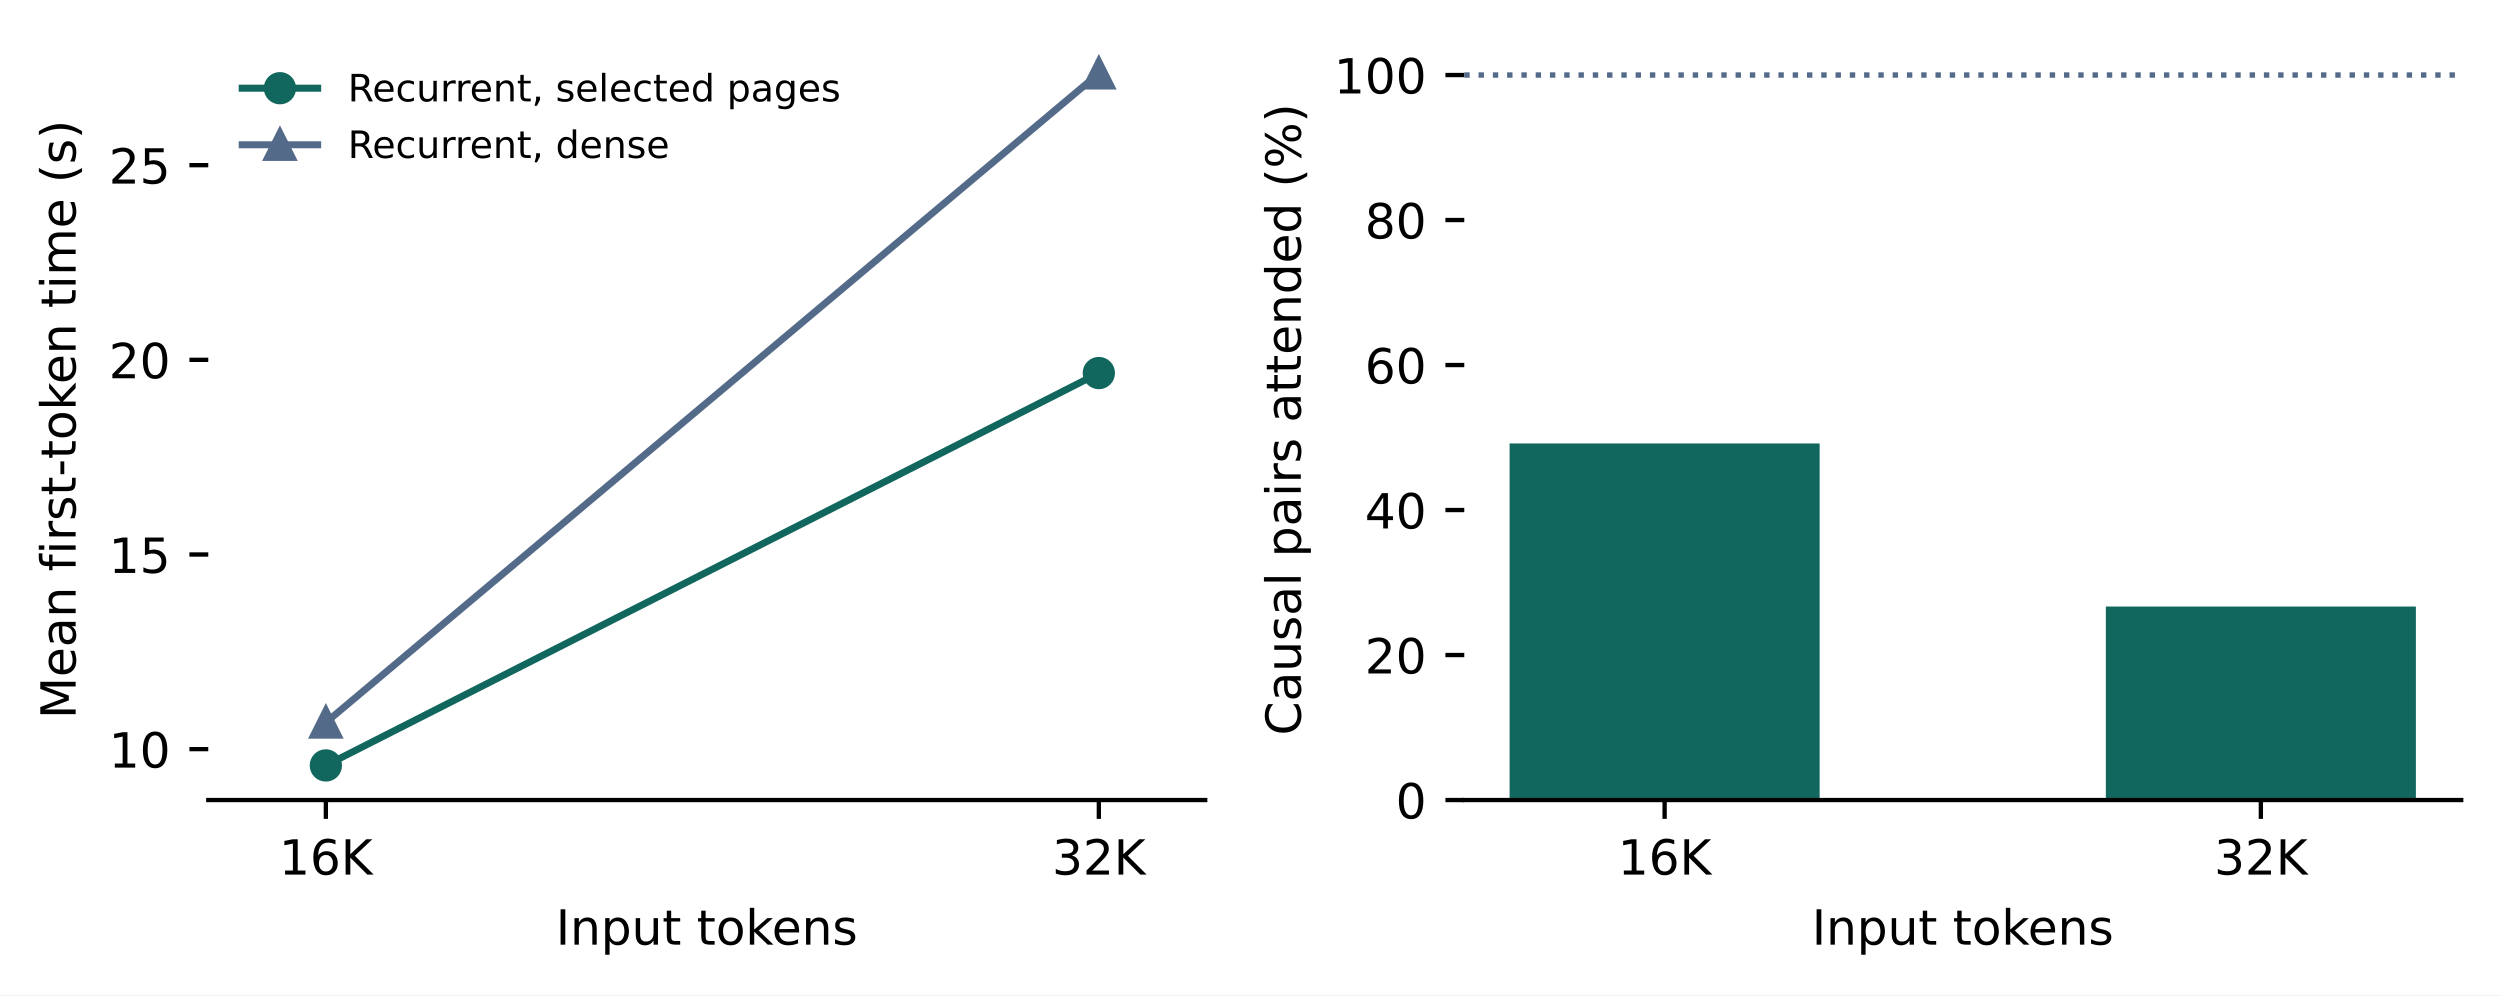
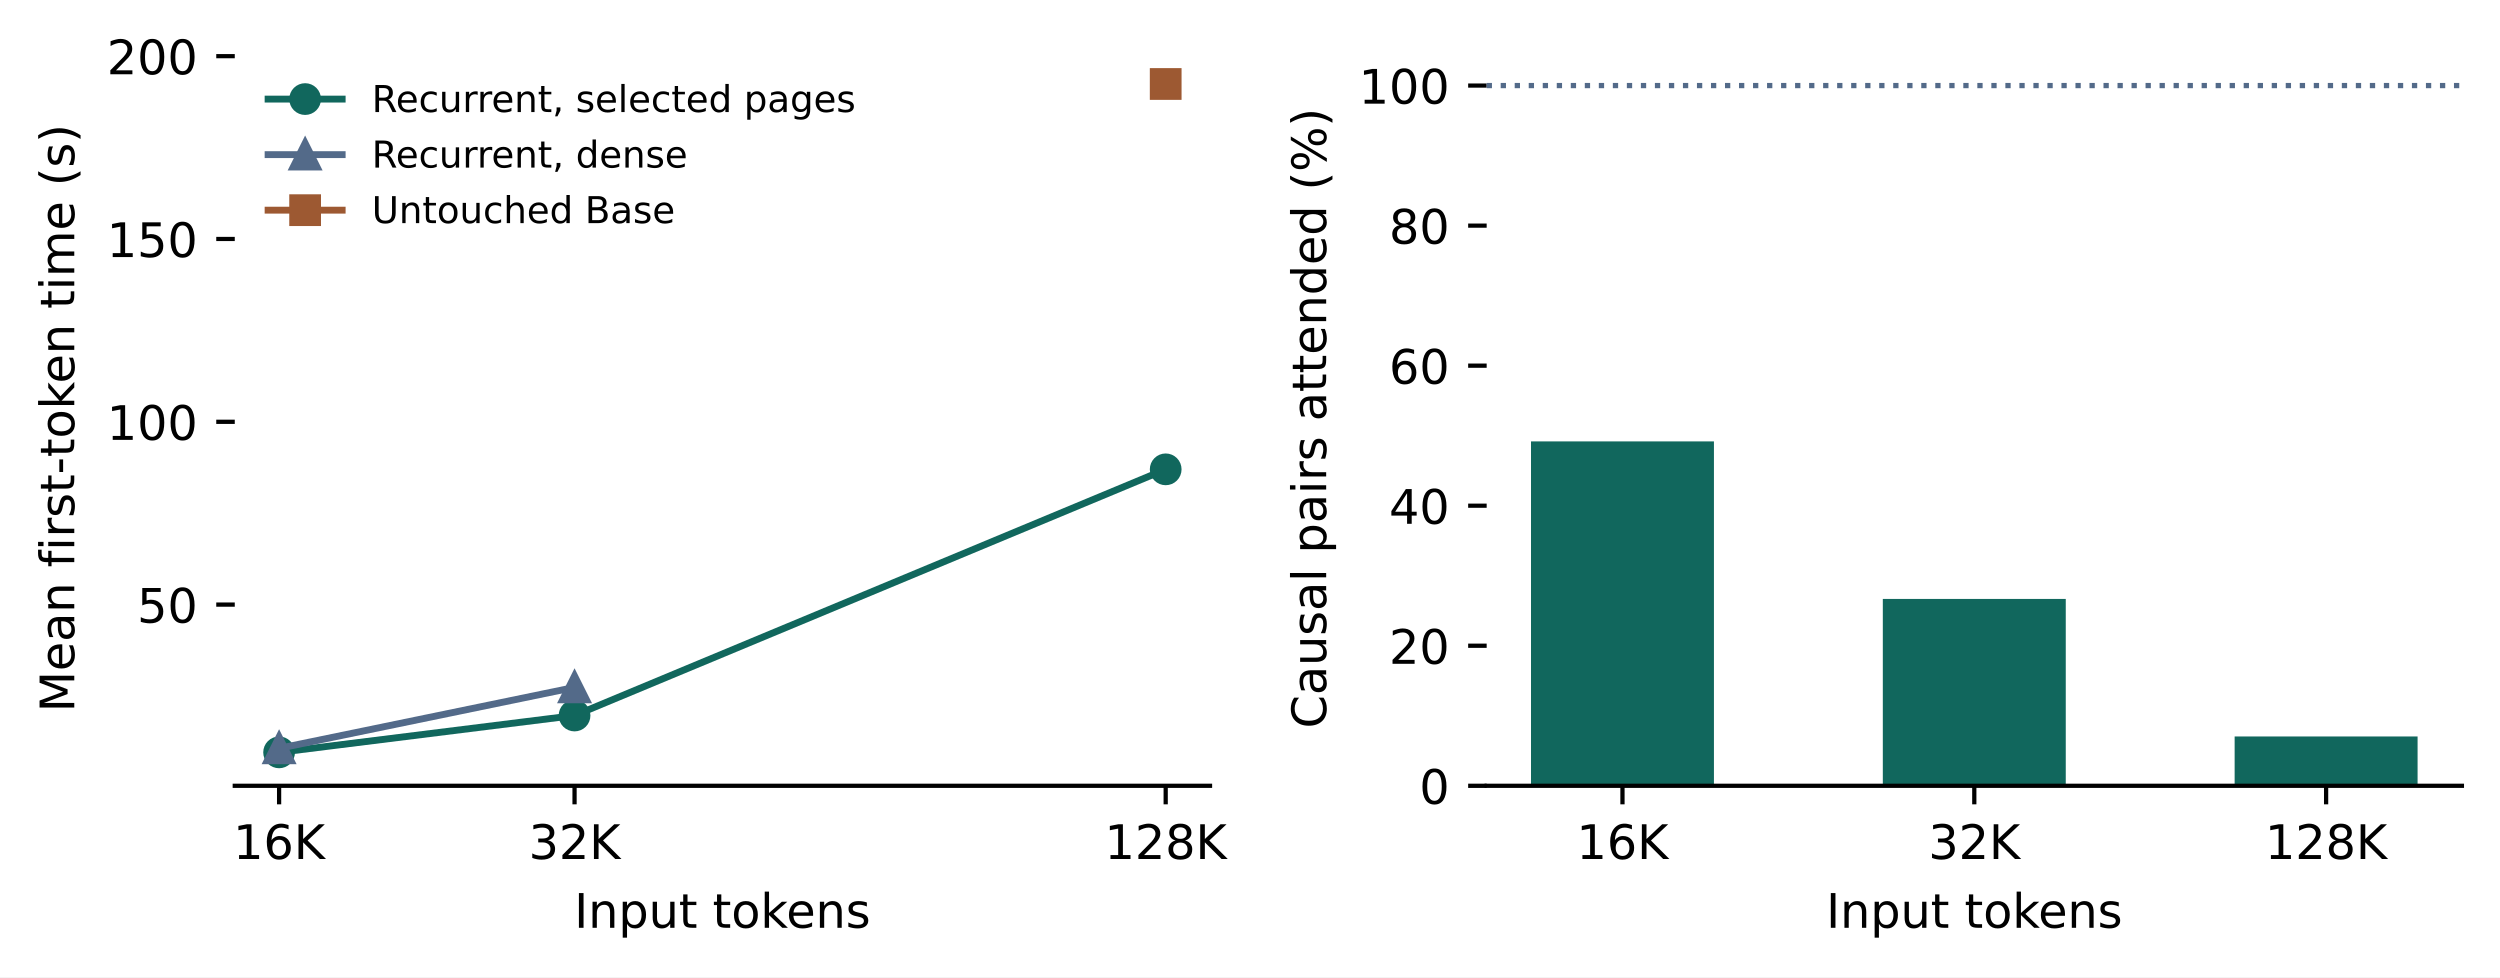
- <svg xmlns="http://www.w3.org/2000/svg" xmlns:xlink="http://www.w3.org/1999/xlink" width="463.971pt" height="184.679pt" viewBox="0 0 463.971 184.679" version="1.1">
+ <svg xmlns="http://www.w3.org/2000/svg" xmlns:xlink="http://www.w3.org/1999/xlink" width="472.577pt" height="184.739pt" viewBox="0 0 472.577 184.739" version="1.1">
  <defs>
    <style type="text/css">*{stroke-linejoin: round; stroke-linecap: butt}</style>
  </defs>
  <g id="figure_1">
    <g id="patch_1">
-       <path d="M 0 184.679  L 463.971 184.679  L 463.971 0  L 0 0  z " style="fill: #ffffff" />
+       <path d="M 0 184.739  L 472.577 184.739  L 472.577 0  L 0 0  z " style="fill: #ffffff" />
    </g>
    <g id="axes_1">
      <g id="patch_2">
-         <path d="M 38.653 148.478  L 223.671 148.478  L 223.671 7.2  L 38.653 7.2  z " style="fill: #ffffff" />
+         <path d="M 44.379 148.538  L 228.731 148.538  L 228.731 9.559  L 44.379 9.559  z " style="fill: #ffffff" />
      </g>
      <g id="matplotlib.axis_1">
        <g id="xtick_1">
          <g id="line2d_1">
            <defs>
              <path id="m80cf2e9eaa" d="M 0 0  L 0 3.5  " style="stroke: #000000; stroke-width: 0.8" />
            </defs>
            <g>
-               <use xlink:href="#m80cf2e9eaa" x="60.475" y="148.478" style="stroke: #000000; stroke-width: 0.8" />
+               <use xlink:href="#m80cf2e9eaa" x="52.759" y="148.538" style="stroke: #000000; stroke-width: 0.8" />
            </g>
          </g>
          <g id="text_1">
-             <text style="font-size: 9px; font-family: 'DejaVu Sans'; text-anchor: middle" x="60.475" y="162.316" transform="rotate(-0 60.4752 162.3158)">16K</text>
+             <text style="font-size: 9px; font-family: 'DejaVu Sans'; text-anchor: middle" x="52.759" y="162.376" transform="rotate(-0 52.75906 162.3763)">16K</text>
          </g>
        </g>
        <g id="xtick_2">
          <g id="line2d_2">
            <g>
-               <use xlink:href="#m80cf2e9eaa" x="203.931" y="148.478" style="stroke: #000000; stroke-width: 0.8" />
+               <use xlink:href="#m80cf2e9eaa" x="108.607" y="148.538" style="stroke: #000000; stroke-width: 0.8" />
            </g>
          </g>
          <g id="text_2">
-             <text style="font-size: 9px; font-family: 'DejaVu Sans'; text-anchor: middle" x="203.931" y="162.316" transform="rotate(-0 203.9307 162.3158)">32K</text>
-           </g>
-         </g>
-         <g id="text_3">
-           <text style="font-size: 9px; font-family: 'DejaVu Sans'; text-anchor: middle" x="131.162" y="175.316" transform="rotate(-0 131.1621 175.3165)">Input tokens</text>
+             <text style="font-size: 9px; font-family: 'DejaVu Sans'; text-anchor: middle" x="108.607" y="162.376" transform="rotate(-0 108.6073 162.3763)">32K</text>
+           </g>
+         </g>
+         <g id="xtick_3">
+           <g id="line2d_3">
+             <g>
+               <use xlink:href="#m80cf2e9eaa" x="220.351" y="148.538" style="stroke: #000000; stroke-width: 0.8" />
+             </g>
+           </g>
+           <g id="text_3">
+             <text style="font-size: 9px; font-family: 'DejaVu Sans'; text-anchor: middle" x="220.351" y="162.376" transform="rotate(-0 220.3511 162.3763)">128K</text>
+           </g>
+         </g>
+         <g id="text_4">
+           <text style="font-size: 9px; font-family: 'DejaVu Sans'; text-anchor: middle" x="136.555" y="175.377" transform="rotate(-0 136.5551 175.377)">Input tokens</text>
        </g>
      </g>
      <g id="matplotlib.axis_2">
        <g id="ytick_1">
-           <g id="line2d_3">
+           <g id="line2d_4">
            <defs>
              <path id="m7516edb244" d="M 0 0  L -3.5 0  " style="stroke: #000000; stroke-width: 0.8" />
            </defs>
            <g>
-               <use xlink:href="#m7516edb244" x="38.653" y="139.032" style="stroke: #000000; stroke-width: 0.8" />
-             </g>
-           </g>
-           <g id="text_4">
-             <text style="font-size: 9px; font-family: 'DejaVu Sans'; text-anchor: end" x="31.653" y="142.451" transform="rotate(-0 31.6532 142.4511)">10</text>
+               <use xlink:href="#m7516edb244" x="44.379" y="114.287" style="stroke: #000000; stroke-width: 0.8" />
+             </g>
+           </g>
+           <g id="text_5">
+             <text style="font-size: 9px; font-family: 'DejaVu Sans'; text-anchor: end" x="37.379" y="117.706" transform="rotate(-0 37.37945 117.706)">50</text>
          </g>
        </g>
        <g id="ytick_2">
-           <g id="line2d_4">
-             <g>
-               <use xlink:href="#m7516edb244" x="38.653" y="102.907" style="stroke: #000000; stroke-width: 0.8" />
-             </g>
-           </g>
-           <g id="text_5">
-             <text style="font-size: 9px; font-family: 'DejaVu Sans'; text-anchor: end" x="31.653" y="106.326" transform="rotate(-0 31.6532 106.3256)">15</text>
+           <g id="line2d_5">
+             <g>
+               <use xlink:href="#m7516edb244" x="44.379" y="79.731" style="stroke: #000000; stroke-width: 0.8" />
+             </g>
+           </g>
+           <g id="text_6">
+             <text style="font-size: 9px; font-family: 'DejaVu Sans'; text-anchor: end" x="37.379" y="83.15" transform="rotate(-0 37.37945 83.14998)">100</text>
          </g>
        </g>
        <g id="ytick_3">
-           <g id="line2d_5">
-             <g>
-               <use xlink:href="#m7516edb244" x="38.653" y="66.781" style="stroke: #000000; stroke-width: 0.8" />
-             </g>
-           </g>
-           <g id="text_6">
-             <text style="font-size: 9px; font-family: 'DejaVu Sans'; text-anchor: end" x="31.653" y="70.2" transform="rotate(-0 31.6532 70.20008)">20</text>
+           <g id="line2d_6">
+             <g>
+               <use xlink:href="#m7516edb244" x="44.379" y="45.175" style="stroke: #000000; stroke-width: 0.8" />
+             </g>
+           </g>
+           <g id="text_7">
+             <text style="font-size: 9px; font-family: 'DejaVu Sans'; text-anchor: end" x="37.379" y="48.594" transform="rotate(-0 37.37945 48.59393)">150</text>
          </g>
        </g>
        <g id="ytick_4">
-           <g id="line2d_6">
-             <g>
-               <use xlink:href="#m7516edb244" x="38.653" y="30.656" style="stroke: #000000; stroke-width: 0.8" />
-             </g>
-           </g>
-           <g id="text_7">
-             <text style="font-size: 9px; font-family: 'DejaVu Sans'; text-anchor: end" x="31.653" y="34.075" transform="rotate(-0 31.6532 34.07458)">25</text>
-           </g>
-         </g>
-         <g id="text_8">
-           <text style="font-size: 9px; font-family: 'DejaVu Sans'; text-anchor: middle" x="14.039" y="77.839" transform="rotate(-90 14.03859 77.83894)">Mean first-token time (s)</text>
-         </g>
-       </g>
-       <g id="line2d_7">
-         <path d="M 60.475 142.056  L 203.931 69.234  " clip-path="url(#p79e199108e)" style="fill: none; stroke: #11675d; stroke-width: 1.3; stroke-linecap: square" />
+           <g id="line2d_7">
+             <g>
+               <use xlink:href="#m7516edb244" x="44.379" y="10.619" style="stroke: #000000; stroke-width: 0.8" />
+             </g>
+           </g>
+           <g id="text_8">
+             <text style="font-size: 9px; font-family: 'DejaVu Sans'; text-anchor: end" x="37.379" y="14.038" transform="rotate(-0 37.37945 14.03789)">200</text>
+           </g>
+         </g>
+         <g id="text_9">
+           <text style="font-size: 9px; font-family: 'DejaVu Sans'; text-anchor: middle" x="14.039" y="79.049" transform="rotate(-90 14.03859 79.04889)">Mean first-token time (s)</text>
+         </g>
+       </g>
+       <g id="line2d_8">
+         <path d="M 52.759 142.221  L 108.607 135.255  L 220.351 88.719  " clip-path="url(#p952eaaa02e)" style="fill: none; stroke: #11675d; stroke-width: 1.3; stroke-linecap: square" />
        <defs>
          <path id="m02ac84ce61" d="M 0 2.5  C 0.663 2.5 1.299 2.237 1.768 1.768  C 2.237 1.299 2.5 0.663 2.5 0  C 2.5 -0.663 2.237 -1.299 1.768 -1.768  C 1.299 -2.237 0.663 -2.5 0 -2.5  C -0.663 -2.5 -1.299 -2.237 -1.768 -1.768  C -2.237 -1.299 -2.5 -0.663 -2.5 0  C -2.5 0.663 -2.237 1.299 -1.768 1.768  C -1.299 2.237 -0.663 2.5 0 2.5  z " style="stroke: #11675d" />
        </defs>
-         <g clip-path="url(#p79e199108e)">
-           <use xlink:href="#m02ac84ce61" x="60.475" y="142.056" style="fill: #11675d; stroke: #11675d" />
-           <use xlink:href="#m02ac84ce61" x="203.931" y="69.234" style="fill: #11675d; stroke: #11675d" />
-         </g>
-       </g>
-       <g id="line2d_8">
-         <path d="M 60.475 134.084  L 203.931 13.622  " clip-path="url(#p79e199108e)" style="fill: none; stroke: #536a89; stroke-width: 1.3; stroke-linecap: square" />
+         <g clip-path="url(#p952eaaa02e)">
+           <use xlink:href="#m02ac84ce61" x="52.759" y="142.221" style="fill: #11675d; stroke: #11675d" />
+           <use xlink:href="#m02ac84ce61" x="108.607" y="135.255" style="fill: #11675d; stroke: #11675d" />
+           <use xlink:href="#m02ac84ce61" x="220.351" y="88.719" style="fill: #11675d; stroke: #11675d" />
+         </g>
+       </g>
+       <g id="line2d_9">
+         <path d="M 52.759 141.459  L 108.607 129.936  " clip-path="url(#p952eaaa02e)" style="fill: none; stroke: #536a89; stroke-width: 1.3; stroke-linecap: square" />
        <defs>
          <path id="me5562e3ddd" d="M 0 -2.5  L -2.5 2.5  L 2.5 2.5  z " style="stroke: #536a89; stroke-linejoin: miter" />
        </defs>
-         <g clip-path="url(#p79e199108e)">
-           <use xlink:href="#me5562e3ddd" x="60.475" y="134.084" style="fill: #536a89; stroke: #536a89; stroke-linejoin: miter" />
-           <use xlink:href="#me5562e3ddd" x="203.931" y="13.622" style="fill: #536a89; stroke: #536a89; stroke-linejoin: miter" />
+         <g clip-path="url(#p952eaaa02e)">
+           <use xlink:href="#me5562e3ddd" x="52.759" y="141.459" style="fill: #536a89; stroke: #536a89; stroke-linejoin: miter" />
+           <use xlink:href="#me5562e3ddd" x="108.607" y="129.936" style="fill: #536a89; stroke: #536a89; stroke-linejoin: miter" />
+         </g>
+       </g>
+       <g id="line2d_10">
+         <path d="M 220.351 15.877  " clip-path="url(#p952eaaa02e)" style="fill: none; stroke: #9d5932; stroke-width: 1.3; stroke-linecap: square" />
+         <defs>
+           <path id="m67457cc70b" d="M -2.5 2.5  L 2.5 2.5  L 2.5 -2.5  L -2.5 -2.5  z " style="stroke: #9d5932; stroke-linejoin: miter" />
+         </defs>
+         <g clip-path="url(#p952eaaa02e)">
+           <use xlink:href="#m67457cc70b" x="220.351" y="15.877" style="fill: #9d5932; stroke: #9d5932; stroke-linejoin: miter" />
        </g>
      </g>
      <g id="patch_3">
-         <path d="M 38.653 148.478  L 223.671 148.478  " style="fill: none; stroke: #000000; stroke-width: 0.8; stroke-linejoin: miter; stroke-linecap: square" />
+         <path d="M 44.379 148.538  L 228.731 148.538  " style="fill: none; stroke: #000000; stroke-width: 0.8; stroke-linejoin: miter; stroke-linecap: square" />
      </g>
      <g id="legend_1">
-         <g id="line2d_9">
-           <path d="M 44.953 16.369  L 51.953 16.369  L 58.953 16.369  " style="fill: none; stroke: #11675d; stroke-width: 1.3; stroke-linecap: square" />
+         <g id="line2d_11">
+           <path d="M 50.679 18.728  L 57.679 18.728  L 64.679 18.728  " style="fill: none; stroke: #11675d; stroke-width: 1.3; stroke-linecap: square" />
          <g>
-             <use xlink:href="#m02ac84ce61" x="51.953" y="16.369" style="fill: #11675d; stroke: #11675d" />
-           </g>
-         </g>
-         <g id="text_9">
-           <text style="font-size: 7px; font-family: 'DejaVu Sans'; text-anchor: start" x="64.553" y="18.819" transform="rotate(-0 64.5532 18.81891)">Recurrent, selected pages</text>
-         </g>
-         <g id="line2d_10">
-           <path d="M 44.953 26.869  L 51.953 26.869  L 58.953 26.869  " style="fill: none; stroke: #536a89; stroke-width: 1.3; stroke-linecap: square" />
+             <use xlink:href="#m02ac84ce61" x="57.679" y="18.728" style="fill: #11675d; stroke: #11675d" />
+           </g>
+         </g>
+         <g id="text_10">
+           <text style="font-size: 7px; font-family: 'DejaVu Sans'; text-anchor: start" x="70.279" y="21.178" transform="rotate(-0 70.27945 21.17829)">Recurrent, selected pages</text>
+         </g>
+         <g id="line2d_12">
+           <path d="M 50.679 29.229  L 57.679 29.229  L 64.679 29.229  " style="fill: none; stroke: #536a89; stroke-width: 1.3; stroke-linecap: square" />
          <g>
-             <use xlink:href="#me5562e3ddd" x="51.953" y="26.869" style="fill: #536a89; stroke: #536a89; stroke-linejoin: miter" />
-           </g>
-         </g>
-         <g id="text_10">
-           <text style="font-size: 7px; font-family: 'DejaVu Sans'; text-anchor: start" x="64.553" y="29.319" transform="rotate(-0 64.5532 29.31945)">Recurrent, dense</text>
+             <use xlink:href="#me5562e3ddd" x="57.679" y="29.229" style="fill: #536a89; stroke: #536a89; stroke-linejoin: miter" />
+           </g>
+         </g>
+         <g id="text_11">
+           <text style="font-size: 7px; font-family: 'DejaVu Sans'; text-anchor: start" x="70.279" y="31.679" transform="rotate(-0 70.27945 31.67884)">Recurrent, dense</text>
+         </g>
+         <g id="line2d_13">
+           <path d="M 50.679 39.729  L 57.679 39.729  L 64.679 39.729  " style="fill: none; stroke: #9d5932; stroke-width: 1.3; stroke-linecap: square" />
+           <g>
+             <use xlink:href="#m67457cc70b" x="57.679" y="39.729" style="fill: #9d5932; stroke: #9d5932; stroke-linejoin: miter" />
+           </g>
+         </g>
+         <g id="text_12">
+           <text style="font-size: 7px; font-family: 'DejaVu Sans'; text-anchor: start" x="70.279" y="42.179" transform="rotate(-0 70.27945 42.17939)">Untouched Base</text>
        </g>
      </g>
    </g>
    <g id="axes_2">
      <g id="patch_4">
-         <path d="M 271.753 148.478  L 456.771 148.478  L 456.771 7.2  L 271.753 7.2  z " style="fill: #ffffff" />
+         <path d="M 281.026 148.538  L 465.377 148.538  L 465.377 9.559  L 281.026 9.559  z " style="fill: #ffffff" />
      </g>
      <g id="patch_5">
-         <path d="M 280.163 148.478  L 337.705 148.478  L 337.705 82.301  L 280.163 82.301  z " clip-path="url(#p665071ead6)" style="fill: #11675d" />
+         <path d="M 289.406 148.538  L 323.988 148.538  L 323.988 83.438  L 289.406 83.438  z " clip-path="url(#pe205cf3f99)" style="fill: #11675d" />
      </g>
      <g id="patch_6">
-         <path d="M 390.82 148.478  L 448.361 148.478  L 448.361 112.571  L 390.82 112.571  z " clip-path="url(#p665071ead6)" style="fill: #11675d" />
+         <path d="M 355.91 148.538  L 390.493 148.538  L 390.493 113.215  L 355.91 113.215  z " clip-path="url(#pe205cf3f99)" style="fill: #11675d" />
+       </g>
+       <g id="patch_7">
+         <path d="M 422.415 148.538  L 456.998 148.538  L 456.998 139.213  L 422.415 139.213  z " clip-path="url(#pe205cf3f99)" style="fill: #11675d" />
      </g>
      <g id="matplotlib.axis_3">
-         <g id="xtick_3">
-           <g id="line2d_11">
-             <g>
-               <use xlink:href="#m80cf2e9eaa" x="308.934" y="148.478" style="stroke: #000000; stroke-width: 0.8" />
-             </g>
-           </g>
-           <g id="text_11">
-             <text style="font-size: 9px; font-family: 'DejaVu Sans'; text-anchor: middle" x="308.934" y="162.316" transform="rotate(-0 308.9338 162.3158)">16K</text>
-           </g>
-         </g>
        <g id="xtick_4">
-           <g id="line2d_12">
-             <g>
-               <use xlink:href="#m80cf2e9eaa" x="419.59" y="148.478" style="stroke: #000000; stroke-width: 0.8" />
-             </g>
-           </g>
-           <g id="text_12">
-             <text style="font-size: 9px; font-family: 'DejaVu Sans'; text-anchor: middle" x="419.59" y="162.316" transform="rotate(-0 419.5905 162.3158)">32K</text>
-           </g>
-         </g>
-         <g id="text_13">
-           <text style="font-size: 9px; font-family: 'DejaVu Sans'; text-anchor: middle" x="364.262" y="175.316" transform="rotate(-0 364.2621 175.3165)">Input tokens</text>
+           <g id="line2d_14">
+             <g>
+               <use xlink:href="#m80cf2e9eaa" x="306.697" y="148.538" style="stroke: #000000; stroke-width: 0.8" />
+             </g>
+           </g>
+           <g id="text_13">
+             <text style="font-size: 9px; font-family: 'DejaVu Sans'; text-anchor: middle" x="306.697" y="162.376" transform="rotate(-0 306.6969 162.3763)">16K</text>
+           </g>
+         </g>
+         <g id="xtick_5">
+           <g id="line2d_15">
+             <g>
+               <use xlink:href="#m80cf2e9eaa" x="373.202" y="148.538" style="stroke: #000000; stroke-width: 0.8" />
+             </g>
+           </g>
+           <g id="text_14">
+             <text style="font-size: 9px; font-family: 'DejaVu Sans'; text-anchor: middle" x="373.202" y="162.376" transform="rotate(-0 373.2017 162.3763)">32K</text>
+           </g>
+         </g>
+         <g id="xtick_6">
+           <g id="line2d_16">
+             <g>
+               <use xlink:href="#m80cf2e9eaa" x="439.706" y="148.538" style="stroke: #000000; stroke-width: 0.8" />
+             </g>
+           </g>
+           <g id="text_15">
+             <text style="font-size: 9px; font-family: 'DejaVu Sans'; text-anchor: middle" x="439.706" y="162.376" transform="rotate(-0 439.7065 162.3763)">128K</text>
+           </g>
+         </g>
+         <g id="text_16">
+           <text style="font-size: 9px; font-family: 'DejaVu Sans'; text-anchor: middle" x="373.202" y="175.377" transform="rotate(-0 373.2017 175.377)">Input tokens</text>
        </g>
      </g>
      <g id="matplotlib.axis_4">
        <g id="ytick_5">
-           <g id="line2d_13">
-             <g>
-               <use xlink:href="#m7516edb244" x="271.753" y="148.478" style="stroke: #000000; stroke-width: 0.8" />
-             </g>
-           </g>
-           <g id="text_14">
-             <text style="font-size: 9px; font-family: 'DejaVu Sans'; text-anchor: end" x="264.753" y="151.897" transform="rotate(-0 264.7532 151.8968)">0</text>
+           <g id="line2d_17">
+             <g>
+               <use xlink:href="#m7516edb244" x="281.026" y="148.538" style="stroke: #000000; stroke-width: 0.8" />
+             </g>
+           </g>
+           <g id="text_17">
+             <text style="font-size: 9px; font-family: 'DejaVu Sans'; text-anchor: end" x="274.026" y="151.957" transform="rotate(-0 274.0261 151.9573)">0</text>
          </g>
        </g>
        <g id="ytick_6">
-           <g id="line2d_14">
-             <g>
-               <use xlink:href="#m7516edb244" x="271.753" y="121.568" style="stroke: #000000; stroke-width: 0.8" />
-             </g>
-           </g>
-           <g id="text_15">
-             <text style="font-size: 9px; font-family: 'DejaVu Sans'; text-anchor: end" x="264.753" y="124.987" transform="rotate(-0 264.7532 124.9868)">20</text>
+           <g id="line2d_18">
+             <g>
+               <use xlink:href="#m7516edb244" x="281.026" y="122.066" style="stroke: #000000; stroke-width: 0.8" />
+             </g>
+           </g>
+           <g id="text_18">
+             <text style="font-size: 9px; font-family: 'DejaVu Sans'; text-anchor: end" x="274.026" y="125.485" transform="rotate(-0 274.0261 125.4852)">20</text>
          </g>
        </g>
        <g id="ytick_7">
-           <g id="line2d_15">
-             <g>
-               <use xlink:href="#m7516edb244" x="271.753" y="94.658" style="stroke: #000000; stroke-width: 0.8" />
-             </g>
-           </g>
-           <g id="text_16">
-             <text style="font-size: 9px; font-family: 'DejaVu Sans'; text-anchor: end" x="264.753" y="98.077" transform="rotate(-0 264.7532 98.07669)">40</text>
+           <g id="line2d_19">
+             <g>
+               <use xlink:href="#m7516edb244" x="281.026" y="95.594" style="stroke: #000000; stroke-width: 0.8" />
+             </g>
+           </g>
+           <g id="text_19">
+             <text style="font-size: 9px; font-family: 'DejaVu Sans'; text-anchor: end" x="274.026" y="99.013" transform="rotate(-0 274.0261 99.01296)">40</text>
          </g>
        </g>
        <g id="ytick_8">
-           <g id="line2d_16">
-             <g>
-               <use xlink:href="#m7516edb244" x="271.753" y="67.748" style="stroke: #000000; stroke-width: 0.8" />
-             </g>
-           </g>
-           <g id="text_17">
-             <text style="font-size: 9px; font-family: 'DejaVu Sans'; text-anchor: end" x="264.753" y="71.167" transform="rotate(-0 264.7532 71.16661)">60</text>
+           <g id="line2d_20">
+             <g>
+               <use xlink:href="#m7516edb244" x="281.026" y="69.122" style="stroke: #000000; stroke-width: 0.8" />
+             </g>
+           </g>
+           <g id="text_20">
+             <text style="font-size: 9px; font-family: 'DejaVu Sans'; text-anchor: end" x="274.026" y="72.541" transform="rotate(-0 274.0261 72.54077)">60</text>
          </g>
        </g>
        <g id="ytick_9">
-           <g id="line2d_17">
-             <g>
-               <use xlink:href="#m7516edb244" x="271.753" y="40.838" style="stroke: #000000; stroke-width: 0.8" />
-             </g>
-           </g>
-           <g id="text_18">
-             <text style="font-size: 9px; font-family: 'DejaVu Sans'; text-anchor: end" x="264.753" y="44.257" transform="rotate(-0 264.7532 44.25654)">80</text>
+           <g id="line2d_21">
+             <g>
+               <use xlink:href="#m7516edb244" x="281.026" y="42.65" style="stroke: #000000; stroke-width: 0.8" />
+             </g>
+           </g>
+           <g id="text_21">
+             <text style="font-size: 9px; font-family: 'DejaVu Sans'; text-anchor: end" x="274.026" y="46.069" transform="rotate(-0 274.0261 46.06857)">80</text>
          </g>
        </g>
        <g id="ytick_10">
-           <g id="line2d_18">
-             <g>
-               <use xlink:href="#m7516edb244" x="271.753" y="13.928" style="stroke: #000000; stroke-width: 0.8" />
-             </g>
-           </g>
-           <g id="text_19">
-             <text style="font-size: 9px; font-family: 'DejaVu Sans'; text-anchor: end" x="264.753" y="17.346" transform="rotate(-0 264.7532 17.34646)">100</text>
-           </g>
-         </g>
-         <g id="text_20">
-           <text style="font-size: 9px; font-family: 'DejaVu Sans'; text-anchor: middle" x="241.412" y="77.839" transform="rotate(-90 241.4123 77.83894)">Causal pairs attended (%)</text>
-         </g>
-       </g>
-       <g id="line2d_19">
-         <path d="M 271.753 13.928  L 456.771 13.928  " clip-path="url(#p665071ead6)" style="fill: none; stroke-dasharray: 1,1.65; stroke-dashoffset: 0; stroke: #536a89" />
-       </g>
-       <g id="patch_7">
-         <path d="M 271.753 148.478  L 456.771 148.478  " style="fill: none; stroke: #000000; stroke-width: 0.8; stroke-linejoin: miter; stroke-linecap: square" />
+           <g id="line2d_22">
+             <g>
+               <use xlink:href="#m7516edb244" x="281.026" y="16.177" style="stroke: #000000; stroke-width: 0.8" />
+             </g>
+           </g>
+           <g id="text_22">
+             <text style="font-size: 9px; font-family: 'DejaVu Sans'; text-anchor: end" x="274.026" y="19.596" transform="rotate(-0 274.0261 19.59638)">100</text>
+           </g>
+         </g>
+         <g id="text_23">
+           <text style="font-size: 9px; font-family: 'DejaVu Sans'; text-anchor: middle" x="250.685" y="79.049" transform="rotate(-90 250.6852 79.04889)">Causal pairs attended (%)</text>
+         </g>
+       </g>
+       <g id="line2d_23">
+         <path d="M 281.026 16.177  L 465.377 16.177  " clip-path="url(#pe205cf3f99)" style="fill: none; stroke-dasharray: 1,1.65; stroke-dashoffset: 0; stroke: #536a89" />
+       </g>
+       <g id="patch_8">
+         <path d="M 281.026 148.538  L 465.377 148.538  " style="fill: none; stroke: #000000; stroke-width: 0.8; stroke-linejoin: miter; stroke-linecap: square" />
      </g>
    </g>
  </g>
  <defs>
-     <clipPath id="p79e199108e">
-       <rect x="38.653" y="7.2" width="185.018" height="141.278" />
+     <clipPath id="p952eaaa02e">
+       <rect x="44.379" y="9.559" width="184.351" height="138.979" />
    </clipPath>
-     <clipPath id="p665071ead6">
-       <rect x="271.753" y="7.2" width="185.018" height="141.278" />
+     <clipPath id="pe205cf3f99">
+       <rect x="281.026" y="9.559" width="184.351" height="138.979" />
    </clipPath>
  </defs>
</svg>
